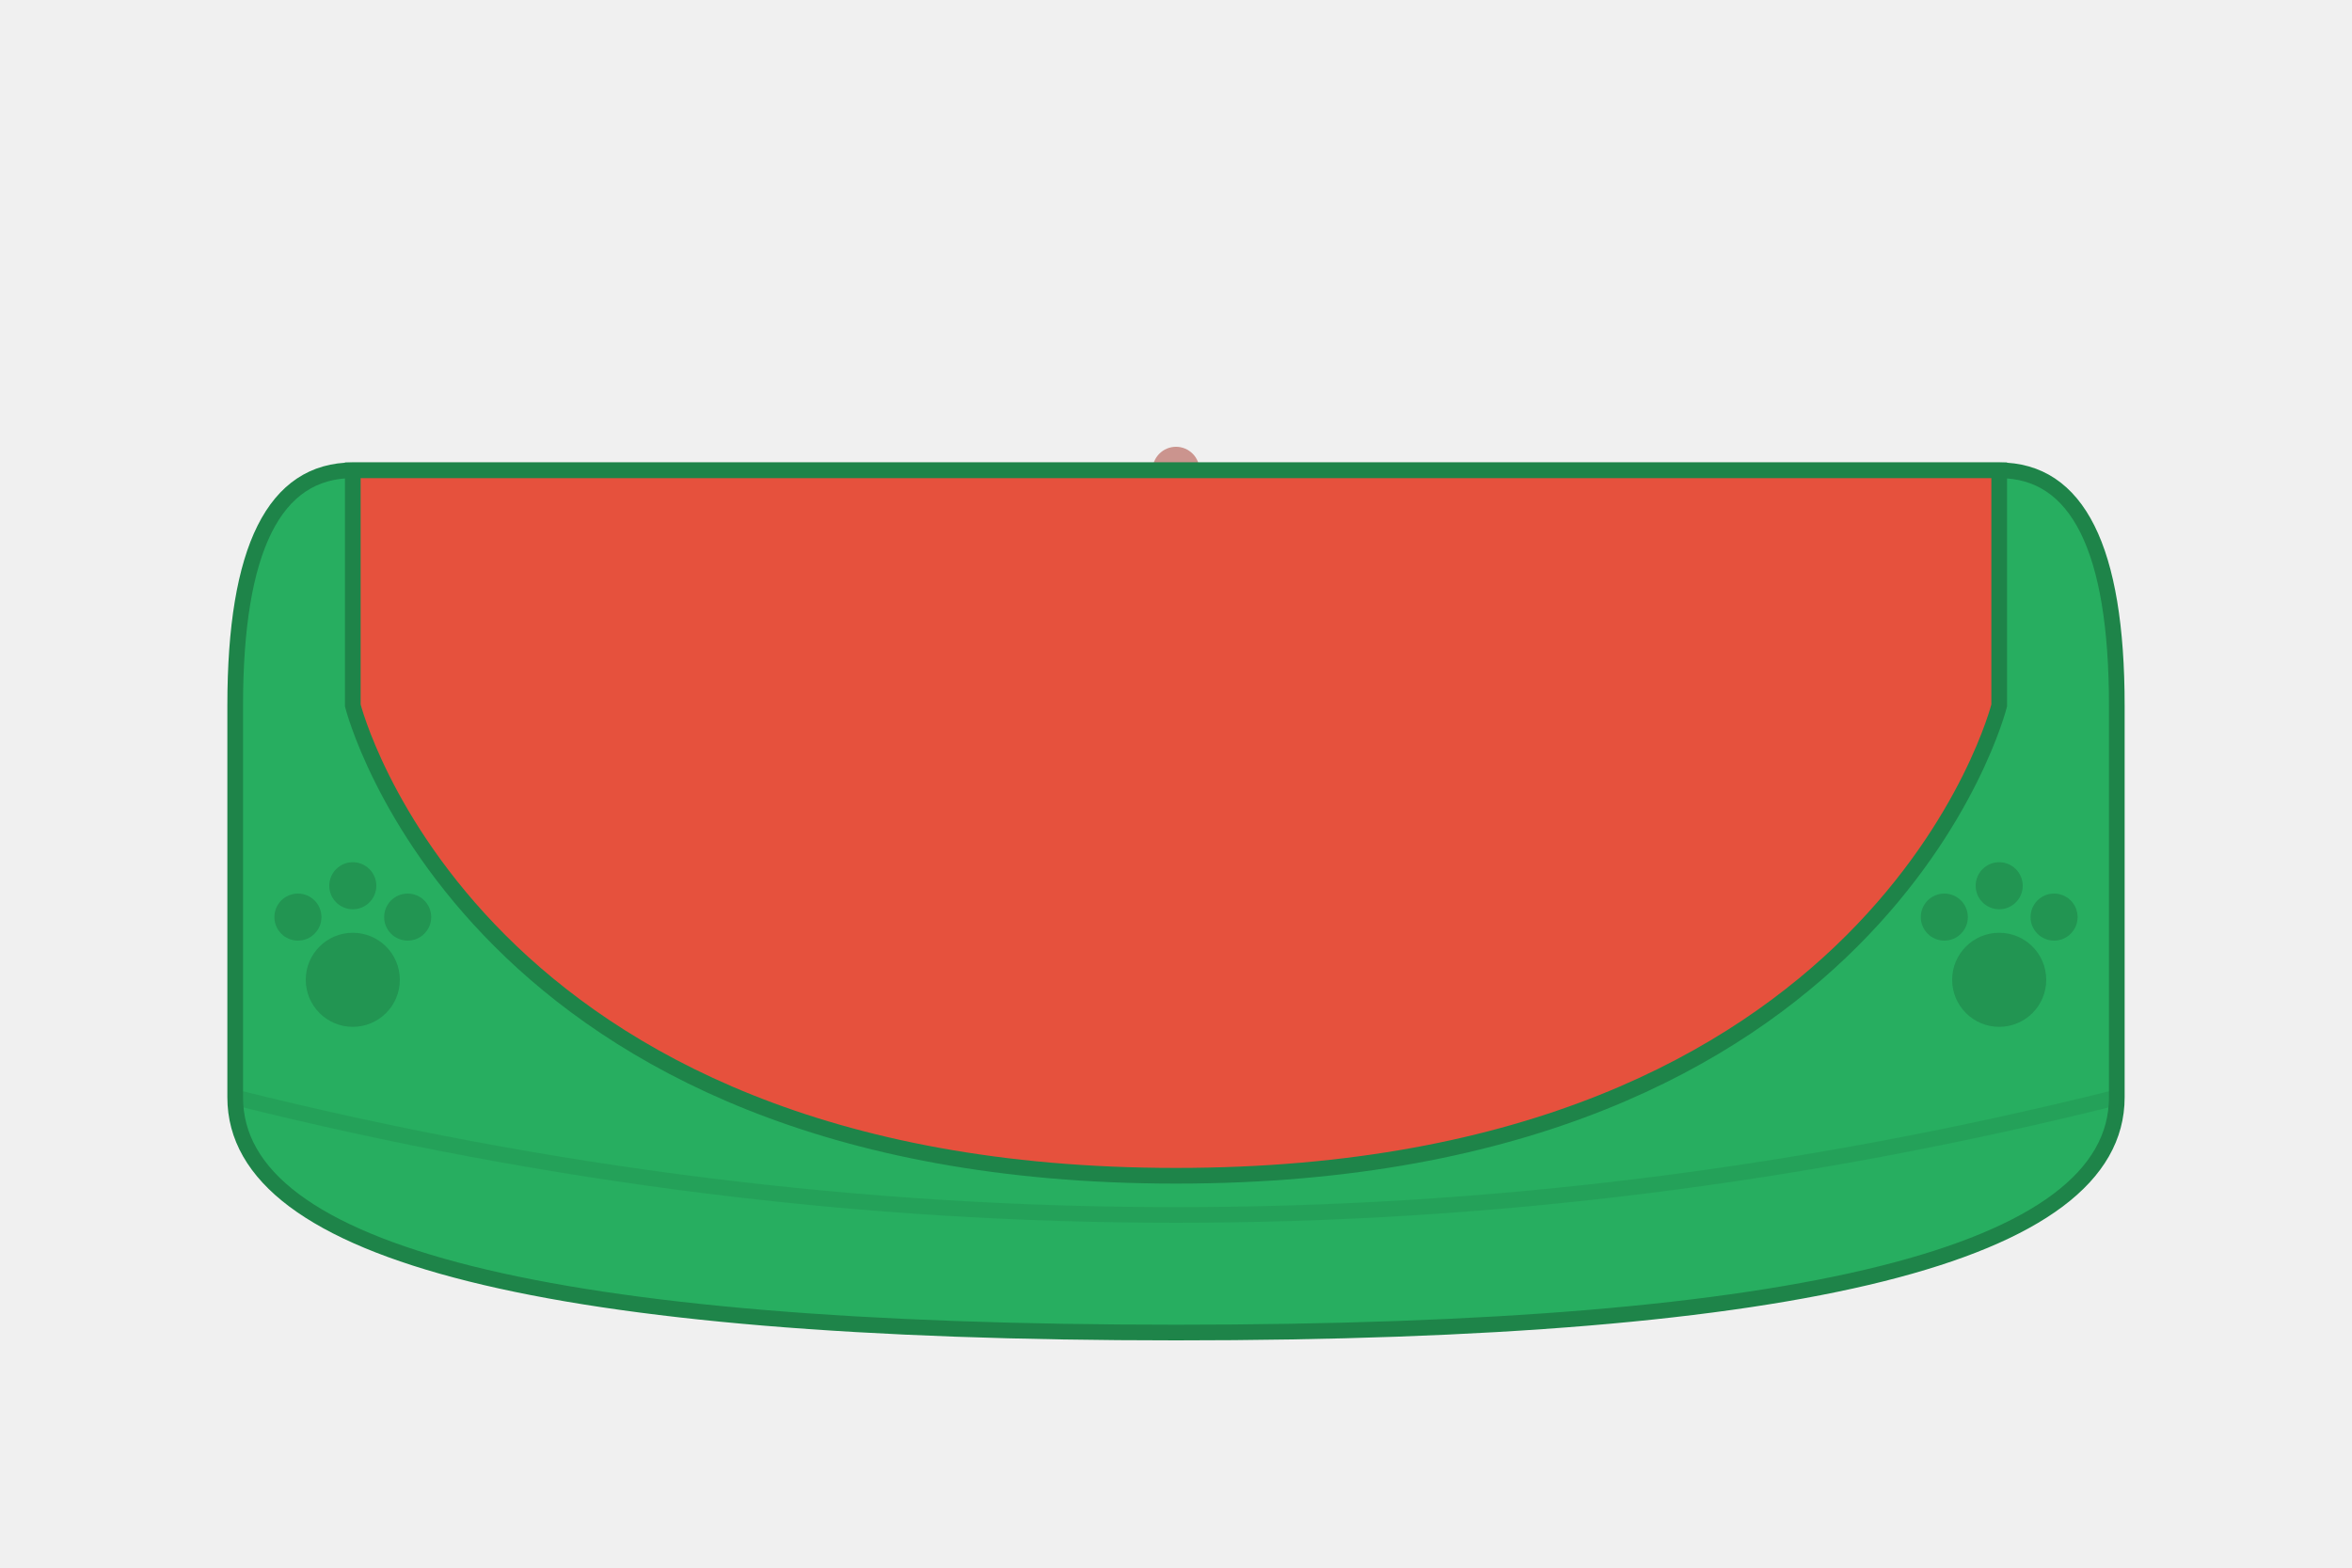
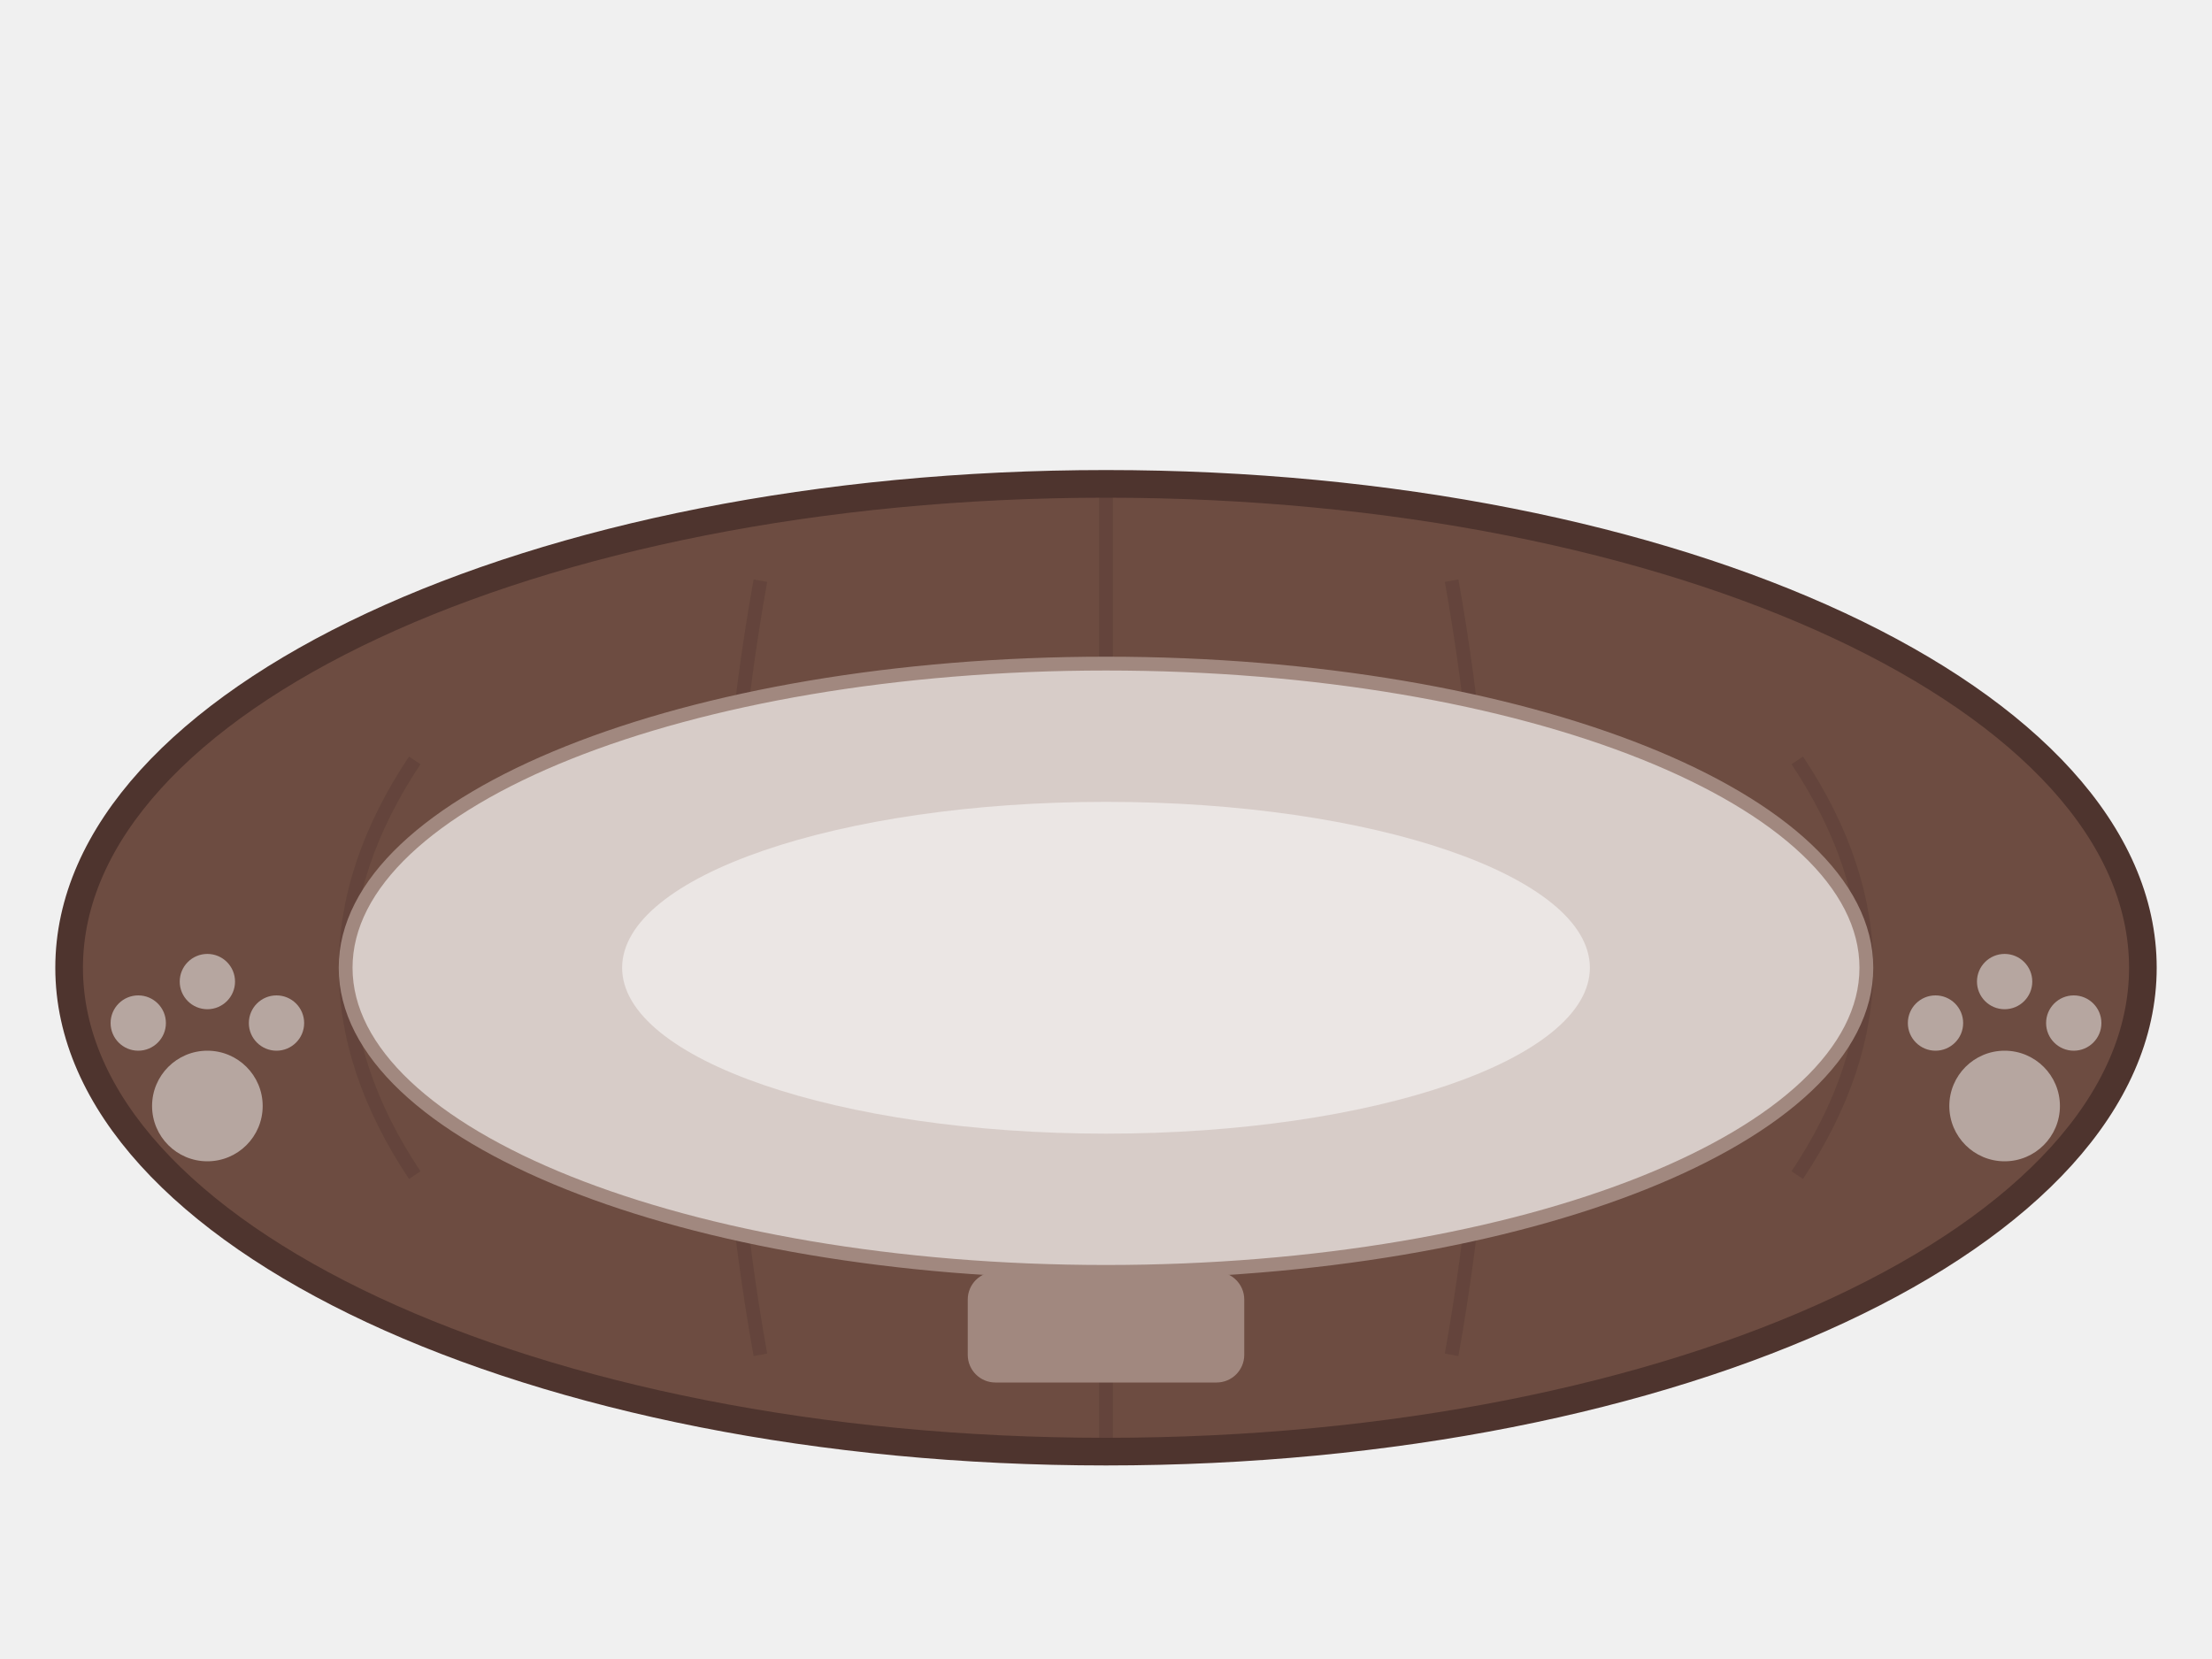
- <svg xmlns="http://www.w3.org/2000/svg" viewBox="0 0 300 200">
-   <ellipse cx="150" cy="120" rx="110" ry="35" fill="#E6513D" />
-   <g fill="#A5382B" opacity="0.5">
-     <circle cx="90" cy="75" r="5" />
-     <circle cx="82" cy="68" r="3" />
-     <circle cx="90" cy="65" r="3" />
-     <circle cx="98" cy="68" r="3" />
-     <circle cx="150" cy="70" r="5" />
-     <circle cx="142" cy="63" r="3" />
-     <circle cx="150" cy="60" r="3" />
-     <circle cx="158" cy="63" r="3" />
-     <circle cx="210" cy="75" r="5" />
-     <circle cx="202" cy="68" r="3" />
-     <circle cx="210" cy="65" r="3" />
-     <circle cx="218" cy="68" r="3" />
+ <svg xmlns="http://www.w3.org/2000/svg" viewBox="0 0 160 120">
+   <ellipse cx="80" cy="70" rx="75" ry="35" fill="#6d4c41" stroke="#4e342e" stroke-width="2" />
+   <g stroke="#4e342e" stroke-width="1" opacity="0.3" fill="none">
+     <path d="M30 55 Q20 70 30 85" />
+     <path d="M55 42 Q50 70 55 98" />
+     <path d="M80 35 L80 105" />
+     <path d="M105 42 Q110 70 105 98" />
+     <path d="M130 55 Q140 70 130 85" />
  </g>
-   <path d="M 30 90             Q 30 60 45 60             L 255 60             Q 270 60 270 90             L 270 140             Q 270 170 150 170             Q 30 170 30 140 Z" fill="#27AE60" stroke="#1E8449" stroke-width="2" />
-   <path d="M 30 140 Q 150 170 270 140" fill="none" stroke="#1E8449" stroke-width="2" opacity="0.3" />
-   <path d="M 45 90             C 45 90 60 150 150 150             C 240 150 255 90 255 90             L 255 60             L 45 60 Z" fill="#E6513D" stroke="#1E8449" stroke-width="2" />
-   <g fill="#1E8449" opacity="0.6">
-     <circle cx="45" cy="125" r="6" />
-     <circle cx="38" cy="117" r="3" />
-     <circle cx="45" cy="113" r="3" />
-     <circle cx="52" cy="117" r="3" />
-     <circle cx="255" cy="125" r="6" />
-     <circle cx="248" cy="117" r="3" />
-     <circle cx="255" cy="113" r="3" />
-     <circle cx="262" cy="117" r="3" />
+   <ellipse cx="80" cy="70" rx="55" ry="22" fill="#d7ccc8" stroke="#a1887f" stroke-width="1" />
+   <ellipse cx="80" cy="70" rx="35" ry="12" fill="#ffffff" opacity="0.5" />
+   <rect x="70" y="92" width="20" height="8" rx="2" fill="#a1887f" />
+   <g fill="#ffffff" opacity="0.5">
+     <circle cx="15" cy="80" r="4" />
+     <circle cx="10" cy="74" r="2" />
+     <circle cx="15" cy="71" r="2" />
+     <circle cx="20" cy="74" r="2" />
+     <circle cx="145" cy="80" r="4" />
+     <circle cx="140" cy="74" r="2" />
+     <circle cx="145" cy="71" r="2" />
+     <circle cx="150" cy="74" r="2" />
  </g>
</svg>
